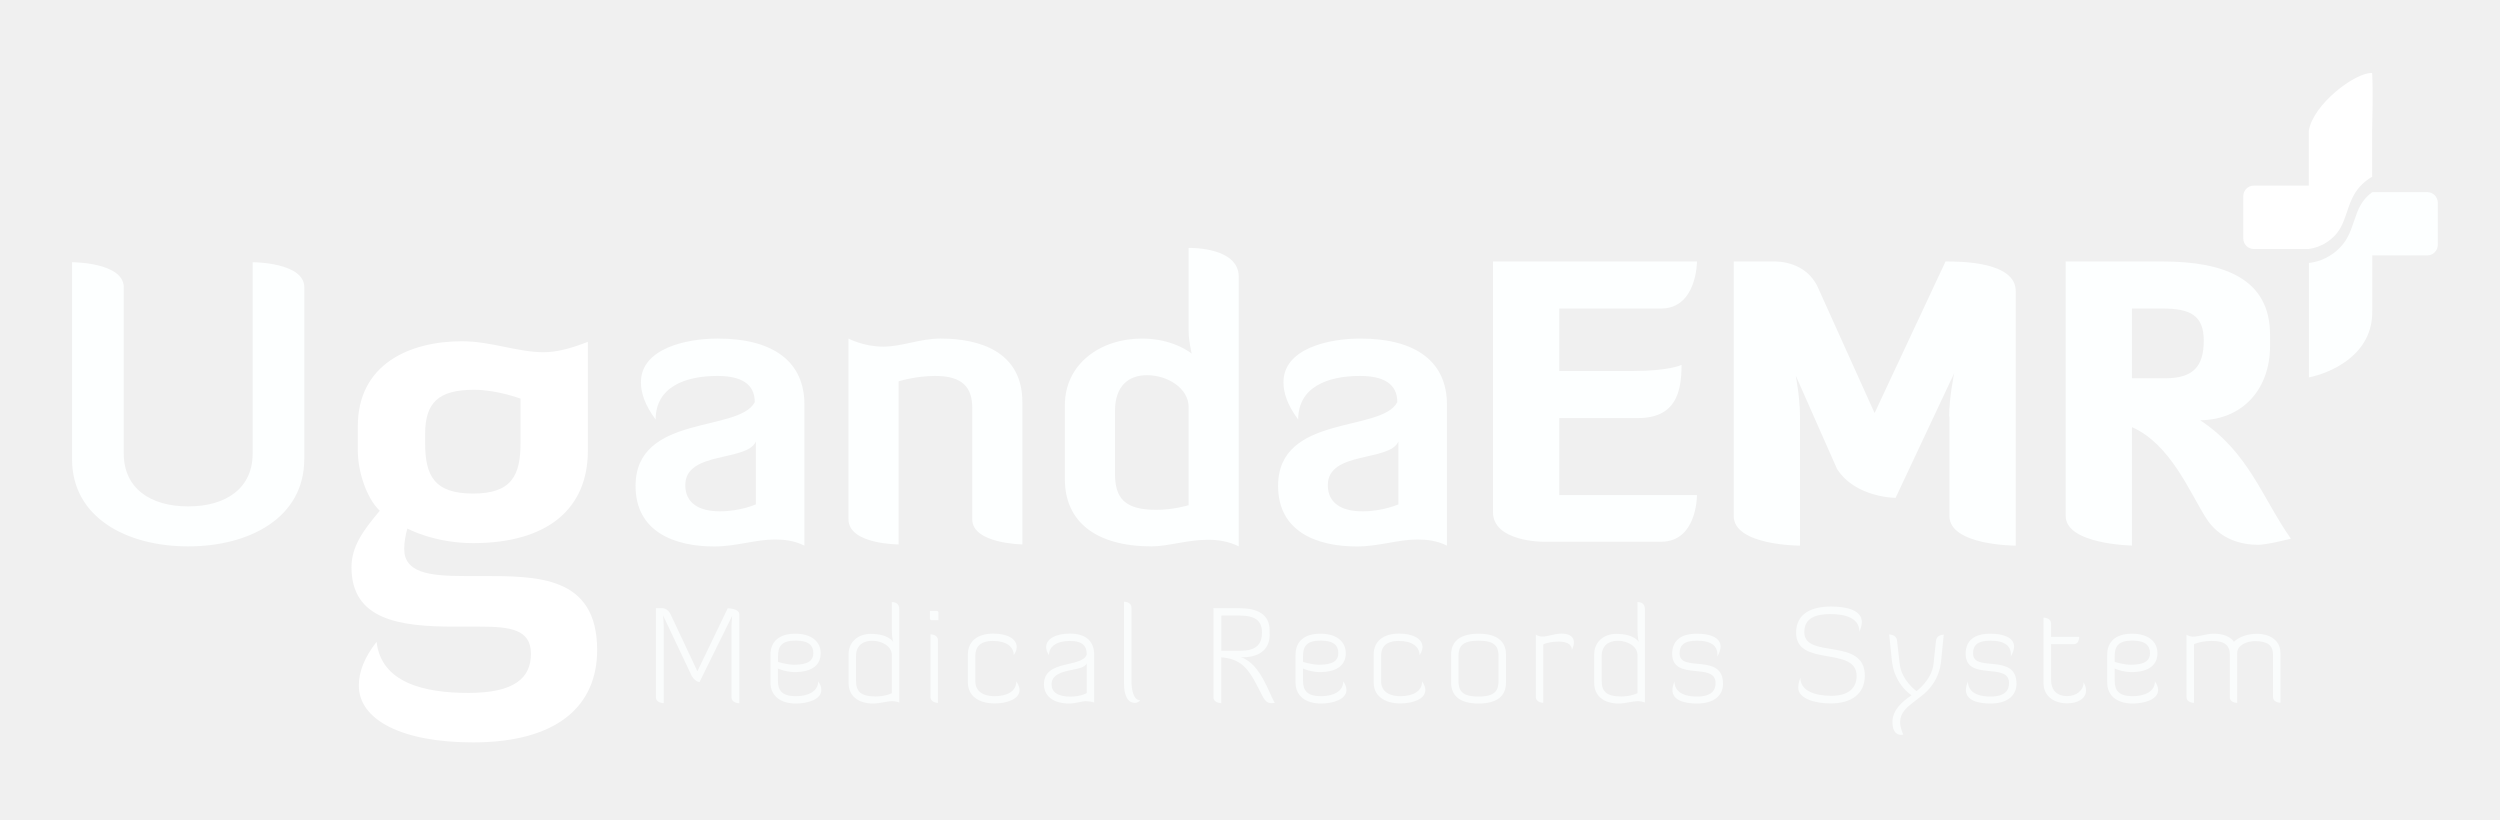
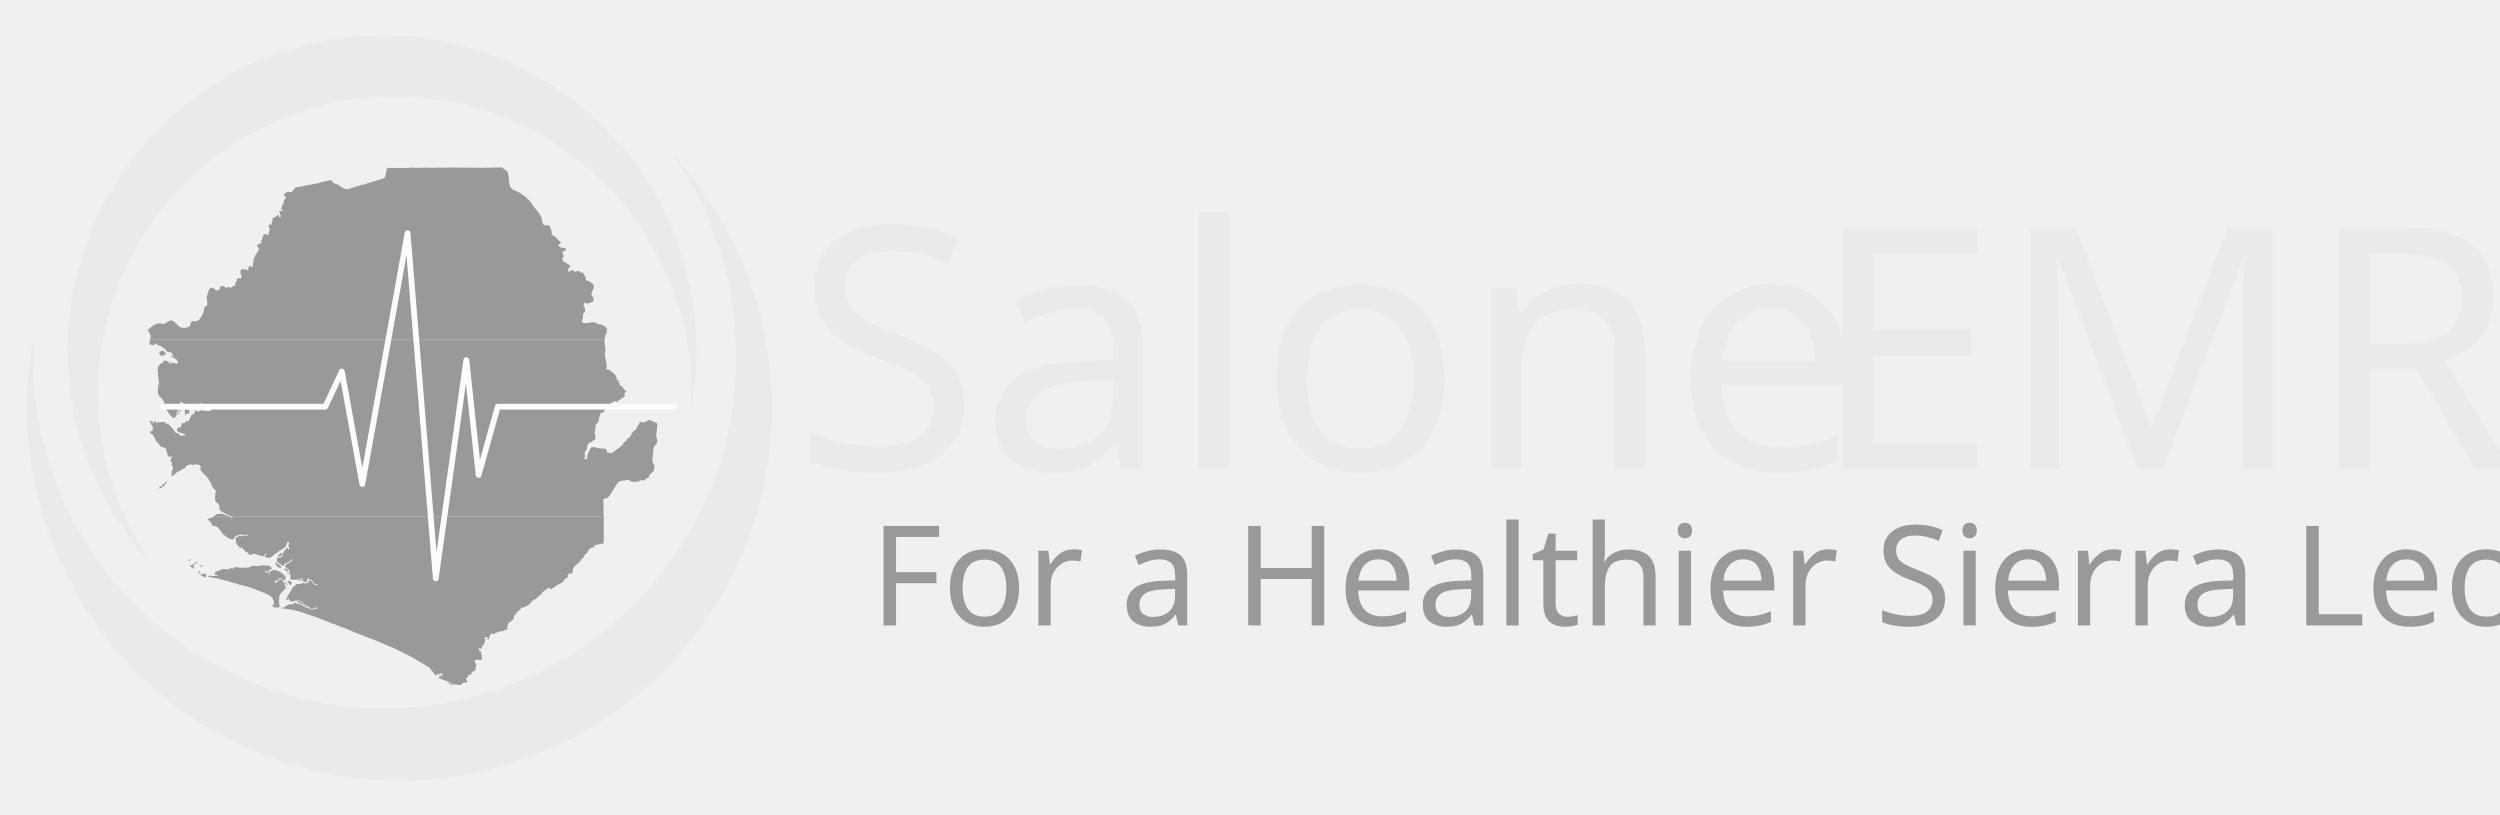
- <svg xmlns="http://www.w3.org/2000/svg" viewBox="0 0 268.86 88.09" style="enable-background:new 0 0 268.86 88.09" xml:space="preserve">
-   <style>.st1{fill:#fdffff}.st2{fill:#fafcfc}.st3{fill:#fff}</style>
+ <svg xmlns="http://www.w3.org/2000/svg" version="1.1" x="0px" y="0px" viewBox="0 0 1551.09 505.07" style="enable-background:new 0 0 1551.09 505.07;" xml:space="preserve">
+   <style type="text/css">
+ 	.st0{fill-rule:evenodd;clip-rule:evenodd;fill:#EAEAEA;}
+ 	.st1{fill:#EAEAEA;}
+ 	.st2{font-family:'Standerd-Bold';}
+ 	.st3{font-size:210.32px;}
+ 	.st4{font-family:'Standerd-Regular';}
+ 	.st5{fill:#999999;}
+ 	.st6{font-family:'Standerd-Light';}
+ 	.st7{font-size:86.422px;}
+ 	.st8{fill:#FCFCFC;}
+ </style>
+   <g id="BACKGROUND">
+ </g>
  <g id="OBJECTS">
-     <g id="XMLID_00000046335382480623519050000016470436800281233033_">
-       <g id="XMLID_00000155853486475131295070000012528792905437802413_">
-         <linearGradient id="XMLID_00000159432151170636311570000003928142148431090847_" gradientUnits="userSpaceOnUse" x1="224.72" y1="-16552.631" x2="224.72" y2="-16552.631" gradientTransform="matrix(1 0 0 -1 0 -16339.316)">
-           <stop offset="0" style="stop-color:#88f1b2" />
-           <stop offset="1" style="stop-color:#3d54c2" />
-         </linearGradient>
+     <path class="st0" d="M20.58,210.38C2.9,304.17,44.87,402.97,132.21,453.4c110.58,63.84,251.96,25.95,315.79-84.62   c52.16-90.35,36.41-201.25-31.41-273.63c47.67,67.39,54.85,159.04,10.87,235.22c-60.25,104.36-193.68,140.11-298.03,79.86   C56.13,367.91,16.68,289.48,20.58,210.38L20.58,210.38z" />
+     <path class="st0" d="M428.8,253.21c14.92-79.14-20.5-162.51-94.2-205.06c-93.31-53.87-212.61-21.9-266.48,71.4   C24.1,195.79,37.4,289.37,94.63,350.44c-40.22-56.86-46.29-134.2-9.18-198.48C136.29,63.9,248.88,33.73,336.94,84.57   C398.79,120.29,432.09,186.47,428.8,253.21L428.8,253.21z" />
+     <g>
+       <g>
+         <text transform="matrix(1 0 0 1 492.5496 291.3215)">
+           <tspan x="0" y="0" class="st1 st2 st3">Salone</tspan>
+           <tspan x="630.11" y="0" class="st1 st4 st3">EMR</tspan>
+         </text>
+       </g>
+       <g>
+         <text transform="matrix(1 0 0 1 539.7708 388.0148)" class="st5 st6 st7">For a Healthier Sierra Leone</text>
      </g>
    </g>
-     <path class="st1" d="M32.72 49.39c0 6.26-5.85 9.37-12.48 9.37S7.75 55.65 7.75 49.39V28.2s5.56 0 5.56 2.7v17.88c0 3.73 2.86 5.68 6.93 5.68s6.93-1.95 6.93-5.68V28.2s5.56 0 5.56 2.7v18.49zM81.17 43.25c0-1.49-.83-2.82-4.02-2.82-3.48 0-6.64 1.2-6.64 4.69-1.2-1.62-1.58-2.9-1.58-4.02 0-3.61 4.85-4.69 8.25-4.69 6.1 0 9.33 2.57 9.33 7.09v15.18c-1.08-.54-2.16-.66-3.19-.66-2.07 0-4.15.75-6.51.75-4.27 0-8.46-1.58-8.46-6.51 0-7.76 11.12-5.73 12.82-9.01zm.12 4.23c-.95 2.2-7.59 1-7.59 4.69 0 1.87 1.37 2.82 3.73 2.82 2.2 0 3.86-.75 3.86-.75v-6.76zM104.56 43.87c0-2.2-1.04-3.44-3.98-3.44-2.12 0-3.94.58-3.94.58v17.54s-5.39 0-5.39-2.7V36.41s1.62.87 3.73.87c2.03 0 3.94-.87 6.18-.87 4.27 0 8.79 1.45 8.79 6.84v15.3s-5.39-.08-5.39-2.7V43.87zM127.83 26.66c.37 0 5.39-.04 5.39 3.11v28.99c-1.08-.54-2.2-.71-3.32-.71-2.2 0-4.31.71-6.05.71-5.93 0-9.33-2.61-9.33-7.22v-7.96c0-4.48 3.86-7.17 8.29-7.17 3.44 0 5.35 1.62 5.35 1.62s-.33-1.37-.33-2.41v-8.96zm0 17.13c0-2.03-2.24-3.44-4.48-3.44-1.99 0-3.44 1.16-3.44 3.86v6.72c0 2.61 1 3.9 4.44 3.9 1.87 0 3.48-.5 3.48-.5V43.79zM150.27 43.25c0-1.49-.83-2.82-4.02-2.82-3.48 0-6.64 1.2-6.64 4.69-1.2-1.62-1.58-2.9-1.58-4.02 0-3.61 4.85-4.69 8.25-4.69 6.1 0 9.33 2.57 9.33 7.09v15.18c-1.08-.54-2.16-.66-3.19-.66-2.07 0-4.15.75-6.51.75-4.27 0-8.46-1.58-8.46-6.51 0-7.76 11.12-5.73 12.82-9.01zm.12 4.23c-.95 2.2-7.59 1-7.59 4.69 0 1.87 1.37 2.82 3.73 2.82 2.2 0 3.86-.75 3.86-.75v-6.76zM167.69 44.95v8.29h14.81c0 .29-.08 5.02-3.86 5.02h-12.73s-5.35 0-5.35-3.19V28.12h21.94s0 5.06-3.86 5.06h-10.95v6.72h7.8c4.11 0 5.35-.66 5.35-.66 0 2.86-.58 5.72-4.69 5.72h-8.46zM209.62 44.79c0-2.03.54-4.65.54-4.65l-6.3 13.4s-4.31 0-6.3-3.11l-4.44-10.04s.46 2.36.46 4.4v13.89s-7.13 0-7.13-3.19V28.12h4.4c.25 0 3.36-.04 4.65 2.78l6.1 13.52 7.63-16.3c1.58 0 7.55 0 7.55 3.19v27.37s-7.13 0-7.13-3.19v-10.7zM236.62 45.2c5.23 3.44 6.68 8.38 9.75 12.73 0 0-2.53.66-3.53.66-1.74 0-4.15-.54-5.64-2.95-1.7-2.7-3.82-7.92-7.92-9.7v12.73s-7.13-.12-7.13-3.19V28.12h10.41c6.72 0 11.57 1.91 11.57 7.88v1.24c0 4.35-2.7 7.88-7.51 7.96zm-7.34-12.03v7.51h3.61c3.03 0 4.11-1.33 4.11-4.06 0-2.7-1.45-3.44-4.44-3.44h-3.28z" />
-     <path class="st2" d="M78.67 67.45c0-.59.07-1.22.07-1.22l-3.51 7.12s-.43 0-.83-.64l-3.09-6.52s.07.67.07 1.26v8.17s-.84 0-.84-.64v-9.57h.71s.57 0 .88.68l2.87 6.1 3.26-6.77s1.25.01 1.25.64v9.57s-.84 0-.84-.64v-7.54zM88.33 74.21c0 1-1.44 1.45-2.73 1.45-1.67 0-2.74-.83-2.74-2.25V70.4c0-1.41.94-2.25 2.67-2.25s2.73.84 2.73 2.1c0 1.15-.78 2.03-2.8 2.03-.94 0-1.8-.38-1.8-.38v1.29c0 1.09.46 1.68 1.94 1.68 1.32 0 2.39-.52 2.39-1.59.26.35.34.65.34.93zm-4.66-3.05c-.06.03 1 .33 1.73.33 1.54 0 2.07-.48 2.07-1.25 0-.8-.48-1.35-1.9-1.35-1.54 0-1.9.64-1.9 1.71v.56zM95.91 64.75c.13 0 .8-.01.8.77v10.03c-.26-.1-.52-.14-.77-.14-.59 0-1.32.25-2.04.25-1.67 0-2.64-.87-2.64-2.2v-3.1c0-1.38 1.09-2.19 2.36-2.19 2.03 0 2.45.9 2.45.9s-.16-.28-.16-1.52v-2.8zm0 5.67c0-.9-1.06-1.51-2.1-1.51-1 0-1.75.51-1.75 1.65v2.67c0 1.12.51 1.67 2.1 1.67 1.07 0 1.75-.35 1.75-.35v-4.13zM100.01 65.7h.75c.13 0 .16.12.16.2v.8h-.75c-.09 0-.16-.1-.16-.19v-.81zm.06 2.52c.09 0 .8.03.8.64v6.73s-.8 0-.8-.64v-6.73zM109.65 74.19c0 1.01-1.38 1.46-2.68 1.46-1.74 0-2.88-.83-2.88-2.25v-3.01c0-1.41 1.01-2.25 2.74-2.25 1.51 0 2.51.57 2.51 1.44 0 .28-.1.58-.32.87 0-.91-.81-1.52-2.22-1.52-1.48 0-1.91.71-1.91 1.62v2.71c0 .96.68 1.61 2.09 1.61 1.32 0 2.32-.52 2.32-1.59.22.33.35.65.35.91zM116.87 70.38c0-.84-.36-1.45-1.83-1.45-1.41 0-2.23.61-2.23 1.52-.22-.29-.3-.61-.3-.87 0-.86 1.01-1.44 2.54-1.44 1.8 0 2.62.87 2.62 2.28v5.13c-.26-.1-.64-.14-.88-.14-.45 0-1.17.25-1.78.25-1.81 0-2.74-.86-2.74-2.06-.01-2.71 4.11-1.74 4.6-3.22zm-1.75 4.54c1.07 0 1.75-.38 1.75-.38v-3.22c-.29 1.01-3.78.39-3.78 2.29 0 .76.59 1.31 2.03 1.31zM120.88 64.71c.06 0 .8.01.8.64v7.8c0 1.12.25 2.16.94 2.16 0 0-.19.28-.57.28-.81 0-1.17-.88-1.17-2.06v-8.82zM136.55 68.23c0 1.74-1.3 2.52-3.1 2.45 2.12.67 3.04 3.96 3.65 4.91-.67.09-.94.01-1.35-.77-1.23-2.41-1.87-3.94-4.41-4.13v4.93s-.84-.01-.84-.64v-9.57h2.81c1.87 0 3.23.62 3.23 2.38v.44zm-5.2-2.03v3.78h2.09c1.68 0 2.28-.71 2.28-1.97 0-1.28-.78-1.81-2.39-1.81h-1.98zM144.8 74.21c0 1-1.44 1.45-2.73 1.45-1.67 0-2.74-.83-2.74-2.25V70.4c0-1.41.94-2.25 2.67-2.25s2.73.84 2.73 2.1c0 1.15-.78 2.03-2.8 2.03-.94 0-1.8-.38-1.8-.38v1.29c0 1.09.46 1.68 1.94 1.68 1.32 0 2.39-.52 2.39-1.59.25.35.34.65.34.93zm-4.67-3.05c-.06.03 1 .33 1.73.33 1.54 0 2.07-.48 2.07-1.25 0-.8-.48-1.35-1.9-1.35-1.54 0-1.9.64-1.9 1.71v.56zM153.29 74.19c0 1.01-1.38 1.46-2.68 1.46-1.74 0-2.88-.83-2.88-2.25v-3.01c0-1.41 1.01-2.25 2.74-2.25 1.51 0 2.51.57 2.51 1.44 0 .28-.1.58-.32.87 0-.91-.81-1.52-2.22-1.52-1.48 0-1.91.71-1.91 1.62v2.71c0 .96.68 1.61 2.09 1.61 1.32 0 2.32-.52 2.32-1.59.22.33.35.65.35.91zM161.96 73.41c0 1.42-.94 2.25-2.94 2.25-2.01 0-2.96-.83-2.96-2.25V70.4c0-1.41.94-2.25 2.96-2.25 2 0 2.94.84 2.94 2.25v3.01zm-.8-2.8c0-1.07-.36-1.71-2.15-1.71-1.8 0-2.16.64-2.16 1.71v2.58c0 1.09.36 1.72 2.16 1.72 1.78 0 2.15-.64 2.15-1.72v-2.58zM167.61 69c-.62 0-1.29.12-1.64.3v6.28s-.8 0-.8-.64v-6.68c.29.14.46.2.7.2.59 0 1.3-.32 2.06-.32 1.19 0 1.64.67 1.12 1.75-.03-.7-.7-.89-1.44-.89zM176.1 64.75c.13 0 .8-.01.8.77v10.03c-.26-.1-.52-.14-.77-.14-.59 0-1.32.25-2.04.25-1.67 0-2.64-.87-2.64-2.2v-3.1c0-1.38 1.09-2.19 2.36-2.19 2.03 0 2.45.9 2.45.9s-.16-.28-.16-1.52v-2.8zm0 5.67c0-.9-1.06-1.51-2.1-1.51-1 0-1.75.51-1.75 1.65v2.67c0 1.12.51 1.67 2.1 1.67 1.07 0 1.75-.35 1.75-.35v-4.13zM179.83 70.35c0-1.45.91-2.2 2.67-2.2 1.29 0 2.54.36 2.54 1.39 0 .3-.12.65-.35 1.07.01-.07.01-.16.01-.23 0-.87-.61-1.48-2.2-1.48-1.42 0-1.87.51-1.87 1.38 0 2.1 4.67-.12 4.67 3.25 0 1.25-.94 2.13-2.8 2.13-1.26 0-2.64-.3-2.64-1.46 0-.26.07-.55.22-.9 0 .91.71 1.61 2.42 1.61 1.58 0 2-.68 2-1.45 0-2.31-4.6-.15-4.67-3.11zM196.93 65.23c1.52 0 3.3.33 3.3 1.67 0 .28-.09.64-.26 1.04 0-1.51-1.57-1.9-3.15-1.9-1.54 0-2.78.42-2.78 1.94 0 2.94 6.51.51 6.51 4.68 0 2.03-1.52 2.99-3.68 2.99-1.52 0-3.48-.45-3.48-1.7 0-.29.07-.65.23-1.06 0 1.46 1.67 1.94 3.33 1.94 1.83 0 2.72-.83 2.72-2.13 0-3.26-6.51-.91-6.51-4.65.01-2.17 1.8-2.82 3.77-2.82zM207.94 71.39l.26-2.45c.06-.59.55-.65.84-.7l-.28 2.8c-.19 1.97-1.26 3.15-2.07 3.77l-.57.44c-1.04.81-1.77 1.33-1.77 2.46 0 .36.12.78.33 1.29-.06.01-.15.03-.22.03-.39 0-.94-.23-.94-1.38 0-1.26 1-2.17 2.06-2.88-.7-.44-1.91-1.7-2.12-3.73l-.29-2.81s.77 0 .84.64l.29 2.52c.2 1.8 1.81 2.94 1.81 2.94s1.65-1.21 1.83-2.94zM211.39 70.35c0-1.45.91-2.2 2.67-2.2 1.29 0 2.54.36 2.54 1.39 0 .3-.12.65-.35 1.07.01-.07.01-.16.01-.23 0-.87-.61-1.48-2.2-1.48-1.42 0-1.87.51-1.87 1.38 0 2.1 4.67-.12 4.67 3.25 0 1.25-.94 2.13-2.8 2.13-1.26 0-2.64-.3-2.64-1.46 0-.26.07-.55.22-.9 0 .91.71 1.61 2.42 1.61 1.58 0 2-.68 2-1.45 0-2.31-4.6-.15-4.67-3.11zM219.78 66.42s.8.01.8.64v1.43h3.03s-.01.78-.54.78h-2.49v3.84c0 1.09.59 1.75 1.75 1.75.94 0 1.75-.59 1.75-1.48.19.35.26.61.26.87 0 .94-.99 1.39-2.03 1.39-1.39 0-2.54-.75-2.54-2.17v-7.05zM232.09 74.21c0 1-1.44 1.45-2.73 1.45-1.67 0-2.74-.83-2.74-2.25V70.4c0-1.41.94-2.25 2.67-2.25s2.73.84 2.73 2.1c0 1.15-.78 2.03-2.8 2.03-.94 0-1.8-.38-1.8-.38v1.29c0 1.09.46 1.68 1.94 1.68 1.32 0 2.39-.52 2.39-1.59.25.35.34.65.34.93zm-4.67-3.05c-.06.03 1 .33 1.73.33 1.54 0 2.07-.48 2.07-1.25 0-.8-.48-1.35-1.9-1.35-1.54 0-1.9.64-1.9 1.71v.56zM239.81 70.45c0-1.1-.62-1.52-1.93-1.52-1.22 0-1.93.35-1.93.35v6.31s-.8 0-.8-.62v-6.7s.36.2.65.2c.75 0 1.44-.32 2.28-.32 1.7 0 2.16.87 2.16.87.41-.38 1.2-.86 2.52-.86 1.17 0 2.49.58 2.49 2.09v5.33s-.8-.01-.8-.62v-4.55c0-1.03-.61-1.46-1.94-1.46-.91 0-1.91.46-1.91 1.26v5.38s-.8 0-.8-.62v-4.52z" />
-     <path class="st3" d="M251.7 24.51c.3-.52.49-1.1.7-1.71.21-.63.43-1.28.78-1.89a5.25 5.25 0 0 1 1.93-1.9v-4.96c0-.63.12-3.99 0-6.2-1.85-.08-6.36 3.4-6.81 6.2v5.91h-5.91c-.63 0-1.14.51-1.14 1.14v4.54c0 .63.51 1.14 1.14 1.14h5.87c1.41-.17 2.74-1.03 3.44-2.27z" />
-     <path class="st1" d="M261.03 20.66h-5.9c-.5.36-.93.82-1.24 1.36-.31.53-.51 1.12-.72 1.74-.21.62-.42 1.26-.76 1.85-.84 1.47-2.42 2.49-4.1 2.67v12.31c2.37-.49 6.93-2.44 6.81-7.21v-5.91h5.91c.63 0 1.14-.51 1.14-1.14v-4.54c-.01-.63-.52-1.13-1.14-1.13z" />
-     <path class="st3" d="M40.84 54.93c-1.51-1.46-2.36-4.37-2.36-6.45v-2.64c0-6.67 5.55-9.14 11.22-9.14 3.08 0 6 1.18 8.75 1.18 1.29 0 2.8-.34 4.77-1.12v11.72c0 6.22-4.32 9.93-12.34 9.93-4.21 0-7.07-1.57-7.07-1.57-.17.56-.34 1.46-.34 2.19 0 2.52 2.58 2.92 6.45 2.92h1.85c5.94 0 12.45-.06 12.45 7.96 0 5.94-4.21 9.93-13.35 9.93-7.63 0-12.28-2.41-12.28-6.11 0-1.46.56-2.97 1.91-4.71.5 4.43 5.16 5.5 9.87 5.5 4.99 0 6.73-1.63 6.73-4.21 0-2.63-2.24-2.92-5.5-2.92h-2.75c-5.89 0-11.05-.73-11.05-6.39.01-2.25 1.25-3.94 3.04-6.07zm10.04-1.85c4.15 0 5.1-1.96 5.1-5.44v-4.77s-2.52-.95-4.99-.95c-3.81 0-5.27 1.35-5.27 4.77v.95c0 3.48.95 5.44 5.16 5.44z" />
+     <path id="rect8_00000124861639028341939430000001428717574980852141_" class="st5" d="M132.79,320.31l-0.31,0.24l-0.51,0.41   l-3.35,1.09l2.26,2.12l0.79,1.68l0.65,0.68l1.3-0.17l0.99,0.55l0.55,0.51l0.58,0.55l1.61,1.95l1.23,1.71l3.28,2.36l1.27,0.51   l1.16,0.17l0.17,0.21l0.55-0.75l0.82-1.23l1.47-0.72l1.85-0.58l1.2,0.31l1.23-0.17l1.54-0.03l1.13,0.55l-0.68,0.14l-1.47-0.24   l-1.23,0.17l-0.72,0.34l-0.51-0.03l-0.96-0.41l-1.37,1.06l-0.21-0.07l-0.41,0.21l-0.58,0.51l0.55,2.91l-0.1,0.38l0.55,0.68   l0.34,0.44l0.55,0.31l0.51,0.99l0.96,0.41l0.27-0.1l0.24-0.44l0.24,0.03l0.62,1.13l0.65,0.55l0.62,0.99l1.27,0.41l1.33,1.54   l0.38,0.14l0.55-0.03l1.13-0.51l0.14-0.07l1.3-0.1l2.7,1.06l0.79,0.14l0.99,0.34l0.51,0.03l1.23-1.09l0.27-0.51l0.48-0.51   l0.03,0.99l-0.75,0.58l-0.24,0.51l0.51,0.65l2.57,0.31l0.51-0.17l0.41-0.38l0.48-0.17l1.4-1.33l2.87-1.88l0.24-0.24l0.21-0.24   l1.81-0.99l1.54-1.23l0.89-1.23l0.72-2.02l0.48-0.17l0.21,0.51l0.38,0.34l0.03,0.03l-0.68,1.95l0.34,0.34l0.27,0.68l-0.03,0.62   l-0.34,0.79l-0.75-1.27l-0.27-0.17l-0.41,0.38l-1.33,1.61l-0.89,2.02l-0.21,0.82l-0.48,0.68l-0.62,0.41l-1.61,0.14l-0.68,0.75   l-0.17,0.82l0.03,0.07l0.21,0.58l0.82,1.2l1.64,0.75l0.68,0.79l0.68,0.31l0.51-0.62l0.14-0.51l1.54-0.79l0.1-0.17l1.81-0.79   l0.17-0.34l0.24-0.17h0.24l0.44-0.48l0.14-0.51l0.17-0.07l0.21,0.75l-0.27,0.48l-3.73,2.33l-0.34,0.31l-0.1,0.55l0.21,0.58   l0.48,0.48l1.51,1.27l0.34,0.79l0.38,1.81l0.14,0.48l0.34,0.89l-0.24,0.92l0.21,0.92l0.38,0.38l0.41,0.07l0.51-0.14l0.79,0.14   l1.81-0.1l2.87,0.75l0.51-0.44l-0.14-0.51l-1.47,0.21l-0.51-0.24l-0.14-0.07l-0.03-0.24l0.82,0.07l0.79-0.21l0.14-0.24l0.48,0.14   l0.27,0.31l0.34,1.57l0.48,0.27h0.65l0.34,0.34h0.31l0.34-0.27l0.24-0.55v-0.92l0.17-0.48l0.27-0.21l0.55,0.07l0.34,0.44l0.68,0.14   l0.89,0.58l0.55,0.51l0.96,1.33l0.27,0.21l1.47,0.1l0.24,0.21l-0.44,0.31l-0.79,0.1l-0.55-0.21l-0.68-0.62l-0.62-0.86l-0.68-0.62   l-1.06-0.58l-0.34,0.07l-0.72,1.47l-0.68,0.31l-1.4,0.07l-0.86-0.31l-1.98,0.72l-0.65-0.03l-1.27-0.03l-2.77,2.22l-0.31,0.51   l-0.31,0.96l-1.06,1.81l-1.57,2.29l-0.17,0.68l0.31,0.38l0.62,0.34l0.07,0.03l1.13,1.37l0.62,0.31l0.65,0.03l1.2-0.44l1.44-0.17   l1.44-0.17l0.65,0.24l1.57,1.09l0.99,1.06l1.64,0.79l0.14,0.07l1.37,1.23l1.3,1.06h0.51l1.2-0.72l0.55-0.27l0.82-0.1l0.62,0.21   l0.38,0.38l-0.03,0.27l-0.92-0.31l-2.67,0.96l-0.51-0.07l-2.29-1.3l-2.12-0.75l-2.98-1.54l-0.17-0.1l-0.48-0.03l-0.58-0.07   l-0.89,0.1l0.27-0.51l-0.27-0.21l-0.68,0.03l-0.58,0.17v0.68l-3.63,0.31l-0.41,0.31l-2.12,1.44l-0.96,0.07l-0.68,0.24l0.27,0.21   l3.04,0.34l1.44,0.27l4.34,0.79l1.88,0.48l6.53,2.22l1.06,0.38l4,1.37l7.29,2.94l1.68,0.65l1.81,0.51l1.95,0.92l5.34,1.92   l1.57,0.68l2.74,1.23l9.54,3.69l3.83,1.47l0.92,0.38l7.49,3.18l1.74,0.75l6.81,3.22l3.39,1.71l2.98,1.54l8.41,4.99l0.07,0.03   l1.57,1.06l1.09,1.23l1.61,1.98l1.23,1.51l0.44,0.1l0.86-0.55l1.85-0.31l0.89-0.48l0.72,0.58l-2.09,1.98l-0.48,0.34l-0.55-0.07   v0.21l3.97,1.37l-0.72-0.07l1.98,0.44l1.88,0.89l1.85,0.89l1.98,0.68l1.37-0.07l1.06,0.31l0.92-0.24l1.33-1.27l1.33-0.21l0.82,0.14   l0.51-0.48l-0.75-1.33l-0.21-0.79l1.03-0.75l0.38-0.58l0.1-0.96h0.1l1.27,0.14l0.34-0.38l0.48-1.47l0.51-0.27l0.79-0.07l0.92-1.06   l0.03-1.03l0.55-2.19l-0.21-0.48l-0.89-0.96l-0.03-0.51l0.31-0.51l0.38-0.27l0.14-0.1l0.17-0.07l0.51-0.14l2.74,0.34l0.17-1.54   l0.17-0.48l-0.55-2.53l0.03-0.44l-1.09-0.89l-0.65-1.06l0.48-0.44h0.55l0.79,0.34l0.38-0.07l0.21-0.58l-0.38-0.75l0.27-0.48   l1.09-0.55l0.17-1.09l0.55-0.75l-0.1-0.62l0.34-0.75l-0.24-0.72l-0.31-0.41l0.51-0.72l0.44,0.14l0.31,0.41l0.65,0.03l0.31,0.38   l-0.65,0.79l0.31,0.21l0.38-0.07l0.51-0.58l0.21-1.33l0.68-1.23l0.55-0.65l0.48-0.1l0.65,0.24l0.75,0.03l0.58-0.48l0.55-0.41   l0.92-0.03l0.34-0.41l0.89-0.07l0.41-0.41l0.89,0.24l1.3-0.38l1.13-0.79l0.86-0.07l0.31-0.27l0.1-0.24l-0.41-0.89l0.51-0.79   l-0.03-0.82l0.55-0.72l-0.07-0.31l0.24-0.41l1.3-0.44l0.92-1.16l0.72-0.31l0.07-1.47l0.31-0.65l1.2-1.3l0.51-1.03l0.27-0.17   l0.79-0.55l1.03-1.03l0.62-1.03l0.55,0.07l1.3-0.31l1.06-0.62l0.99-0.34l0.1-0.03l1.3-1.06l0.68-1.06l0.68-0.31l0.17-0.72   l0.79-0.17l0.24-0.27l1.27-0.58l0.48-0.72l2.74-2.19l0.44-0.41l-0.17-0.51l0.14-0.1l1.03-0.65l1.2-1.13l1.47-0.65l0.41-0.62   l0.31-0.07l0.21,0.14l0.58,0.99l0.58-0.03l0.75-0.79l0.62-0.1l0.62-0.34l1.13-1.13l1.61-0.68l0.03-0.03l0.31-0.14l1.81-1.13   l0.79-0.68l0.34-0.68l0.48-0.44l0.1-0.65l1.2-0.03l0.65-1.06l-0.41-0.55l0.55-0.55l0.24-0.58l0.07-0.21l1.88-0.03l0.34-0.41   l0.07-0.51l0.34-2.05l0.58-0.86l1.2-1.57l0.51-0.17l1.88-1.68l0.79-1.37l0.96-0.79l0.65-0.86l0.55-1.03l0.1-0.21l1.33-1.09   l1.03-1.85l0.92-0.96l2.29-0.99l0.51-0.48l0.27-0.62l0.38-0.24l1.13-0.1l1.33-0.38l2.6-0.41l0.03-13.17v-3.66H143.09l1.54,0.82   l-0.72,0.17l-0.65-0.24l-1.33-0.75L132.79,320.31L132.79,320.31z M175,342.85l-1.2,0.58l-1.23,1.09l-0.14,0.44l0.24,0.38l0.68-0.14   l1.2-0.51l0.27-0.51l0.27-1.13L175,342.85L175,342.85z M118.22,347.1l-0.65,0.1l-0.58,0.38l0.1,0.44l1.47-0.55v-0.17L118.22,347.1   L118.22,347.1z M121.75,348.53l-0.96,0.86l-0.44,0.14l-0.48,0.65l-0.27,0.03l-0.72,0.55l-0.27,0.03l-0.51-0.27l-0.1,0.24l0.1,0.65   l0.21,0.38l1.2,0.55l0.86,0.41l-0.38-1.33l0.14-0.68l0.89-1.09l1.47-0.55l-0.24-0.38l-0.44-0.17L121.75,348.53L121.75,348.53z    M171.24,348.84l-0.38,0.07l0.1,0.82l0.72,1.37l0.68,0.79l1.54,0.55l0.41-0.21l-0.14-1.09l-1.2-0.92l-0.38-0.03L171.24,348.84   L171.24,348.84z M125.17,350.58l-0.72,0.58l-0.07,0.34l0.1,0.14l0.51,0.17l0.65-0.72l-0.21-0.41l-0.24-0.1L125.17,350.58   L125.17,350.58z M163.14,350.65l-3.35,0.58l-2.46-0.27l-1.16,0.17l-0.92,0.72l-0.38-0.07l-1.47,0.65l-0.24-0.31l-0.62-0.07   l-2.22,0.31l-4.1-0.55l-1.23,0.44l-0.51,0.58h-0.65l-0.48-0.34l-0.62,0.07l-1.37,0.79l-0.34-0.07l-1.4-0.21l-1.57,0.03l-4.24,1.71   l-0.82,1.06l0.14,0.14l0.58,0.51l1.09,0.24l0.48,0.82l-1.23-0.34l-1.71,0.17l-2.22-0.27l-1.06,0.79l0.38,0.17l1.47,0.07l4.38,0.86   l0.34,0.07l6.12,1.54l1.78,0.65l3.35,0.86l1.47,0.55l0.65,0.21l1.47,0.21l2.33,0.62l4.21,1.4l3.93,1.54l4.38,1.71l2.12,1.27   l1.06,0.82l0.82,1.13l0.62,1.27l0.03,0.96l-0.14,0.92l-0.07,0.38l-0.24,0.51l-0.58-0.75l0.24,1.27l0.14,0.44l1.57,0.34l1.51-0.03   l1.06-0.31l0.1-0.99l-0.1-0.31l-0.24-0.68l-0.14-1.13l0.14-2.15l0.1-1.4l0.34-1.13l1.61-1.85l1.06-0.86l0.51-0.92l0.21-0.79   l-0.34-0.82l0.1-0.65l-0.17-0.89l-1.61-1.85l-0.03-0.07l-0.21-0.68l-0.82-0.21l-0.58,0.51l-0.38-0.03l-0.68,1.23l-0.21,0.21   l-0.82,0.27l-0.27,0.55l-0.24-0.17l-0.14-0.58l0.21-1.06h0.34l0.31,0.31l0.55-0.03l0.44-0.79l0.58-0.58l1.06-0.34l0.65,0.17   l0.92,1.27l0.31,0.1l0.51-0.38l0.82-1.44l-0.17-0.48l-0.75-0.75l0.07-0.17l-0.65-0.68l-1.2-0.92l-1.16-0.89l-0.41,0.03l-1.27-0.68   l-1.4-0.24l-1.27,0.1l-1.4,0.72l-0.65,1.44l0.24,0.31l0.44,0.07l0.1,0.17l-0.62,0.03l-0.34-0.17l-0.14-0.48l0.51-1.2l-0.17-0.38   l-0.24-0.03l-0.14,0.14l-0.14,0.75l-0.48,0.44l-0.27,0.03l-0.65-0.79l-0.17,0.24L164.5,355l-0.03-0.55l0.14-0.41l0.48-0.03   l0.51,0.82l0.48,0.31l0.14-0.03l0.07-0.72l0.72-0.68l0.86-0.55l0.86-0.31l-0.1-0.38l-1.23-1.4l-1.16-0.1l-3.04-0.31L163.14,350.65   L163.14,350.65z M177.4,352.81l-0.99,0.1l-0.34,0.17l0.1,0.24l2.29,1.23l0.24-0.75h-0.03l-0.41-0.62L177.4,352.81L177.4,352.81z    M123.49,354.45l-0.27,0.17l-0.03,0.89l0.55-0.07l0.24-0.27l0.17-0.41l-0.17-0.24L123.49,354.45L123.49,354.45z M178.66,355.07   l-0.41,0.51l0.55,0.92l0.21,0.07l0.17-0.34l-0.24-0.82L178.66,355.07z M124.35,355.51l-1.13,0.58l0.27,0.1l0.72-0.07l0.17-0.21   L124.35,355.51L124.35,355.51z M125.85,355.82l-0.14,0.48l-0.55,0.34l-0.27-0.62l-0.72,0.72l3.25,1.54l0.62-1.09l-0.31-1.13   L125.85,355.82L125.85,355.82z M178.53,360.16l-0.03,0.44l0.99,1.92l0.48,0.41l0.41-0.03l0.62-1.03l-0.14-0.89L178.53,360.16   L178.53,360.16z M177.4,360.5l-0.31,0.34l-0.1,0.72l0.17,0.38l0.31-0.03l0.14-1.16L177.4,360.5L177.4,360.5z M177.71,361.87   l-0.07,0.24l0.27,0.58l0.38,0.48l0.27,0.07l0.03-0.27l-0.51-1.03L177.71,361.87L177.71,361.87z M177.23,363.34l0.07,2.09l0.27-0.31   l0.24-0.92l-0.55-0.86H177.23L177.23,363.34z M177.71,370.97l-0.24,0.38l0.14,0.44l0.38,0.44l0.75,0.14l0.07-0.21l-0.17-0.31   l-0.21-0.1l-0.24-0.41L177.71,370.97L177.71,370.97z M184.38,372.89l-0.38,0.34l0.48,0.24l0.62,0.03l0.14,0.58l0.48,0.14l0.51,0.14   l2.09,1.13l1.71,0.75h0.24l0.24-0.03l-0.44-0.55l-1.71-0.48l-0.68-0.92l-2.12-1.37L184.38,372.89L184.38,372.89z M273.48,418.86   l-0.51,0.03l-0.62,0.34l-0.07,0.27l0.51,0.17l0.34-0.24L273.48,418.86L273.48,418.86z M277.21,423.2l0.1,0.17l3.42,1.81l0.44-0.07   l-0.51-0.65l-2.36-0.99L277.21,423.2L277.21,423.2z" />
+     <path id="rect6_00000018207072396016184380000001241647654553855116_" class="st5" d="M93.05,210.85l-0.24,0.92l-0.03,1.44   l0.34,0.55L94,213.9l1.37,0.24l0.41-0.24l0.62-0.72l0.72,0.1l0.79,0.82l0.27,0.48l0.17-0.03l0.34-0.44l0.41,0.38l0.72,0.31   l0.62,0.41l2.19,1.54l0.21,0.24l0.1,0.44l0.72,0.75l1.27,0.34l0.44-0.07l0.82,0.17l0.34,0.41l0.89,1.44l-0.24,0.14l0.1,0.34   l0.99,1.61l0.92,0.03l0.89,1.54l0.07,0.07l0.1,0.24l0.38,0.86l-1.33,0.31l-0.62-0.27l-1.64-0.14l-0.99-0.55h-0.38l-0.07,0.24   l0.58,0.62l-0.17,0.34l-0.44-0.24l-1.27-1.2l-1.51-0.72l-0.79-0.07l-1.2,1.54l-0.86,0.38l-0.27,0.1l-0.72,0.89l-0.68,0.55   l-0.58,2.77l0.34,1.4l-0.07,1.16l0.92,6.84l0.03,0.31l-0.14,0.38l-0.24-0.44l-0.17-1.09l-0.27-0.48l-0.17,0.62l0.24,1.68   l-0.24,1.78l0.03,1.4l0.55,1.92l1.06,1.2l0.48,0.31l0.38,0.51l0.89,1.16l0.48,1.03l0.79,3.18l0.48,0.96l0.86,1.57l1.64,2.33   l0.65,0.68l0.48,0.21l0.14,0.14l0.48,0.48l0.31,0.17h0.51l0.65-0.58l0.62-0.96l0.14-0.72l0.03-0.86l0.38-0.34l0.27-0.75l-0.1-0.51   l0.07-0.79l1.09-1.57l0.75-1.85l-0.03-0.34l-0.75-0.75l1.16,0.27l0.31,0.24l0.65,0.14l0.65,0.38l-0.34,0.27l0.07,0.41l0.82,1.27   l0.41,0.17l1.4-0.07l0.38,0.27l0.38,0.62l0.44-0.07l0.38-0.27l1.3-1.44l1.09-0.27l1.13-1.03l0.27,0.03l-0.24,0.72l0.24,0.24   l0.89,0.03l0.03-0.03l1.23-0.79l0.82-0.03l0.99,0.24l1.33,0.72l0.55,0.1l0.55,0.38l1.09-0.14l0.44,0.34l-0.96,0.27l-0.24,0.31   l0.48,0.44l0.55,0.07l0.62,0.65l0.62-0.07l0.62,0.55l-0.86,0.89l-1.23-0.14l-1.33,0.21l-0.68-0.21l-0.48,0.14l-0.55-0.68   l-0.41,0.31l-1.51,0.03l-1.23,0.68l-0.55-0.03l-1.2-0.86l-0.31,0.55l-0.14,0.86l-1.51,1.44l-0.1,0.03l-0.41,0.24l-0.72,1.06   l-0.99,2.26l-0.41,0.34h-1.09l-0.27,0.14l-0.48,0.82l-0.65,0.27h-0.72l-0.51-0.03l-0.24,0.24l-0.38,1.4l0.07,0.51l-0.31,0.58   l-0.34-0.41l-0.31,0.1l-0.48,0.48l-0.82,0.31l-0.41,0.44l0.03,0.99l0.72,0.79l3.63,1.33l0.82,0.14l-0.44,0.65l-0.38,0.55   l-0.27-0.48l-0.96,0.14l-0.38,0.31l-0.44-0.38l-1.13-0.31l0.27-0.34l-0.14-0.24l-0.86-0.62l-0.65,0.1l-0.62-0.24l-0.82-1.03   l-0.82-1.44l-0.48-0.44l-0.48-0.1l-0.48-1.13l-0.86-0.62l-0.68-0.55l-0.1-0.31l-1.27,0.03l-0.51-0.48l0.14-0.41l-0.48-0.24h-0.07   l-0.27-0.07l-0.31,0.38l-0.41-0.31l-0.79-0.07l-0.44,0.21l-0.38-0.17l-0.96,0.48l-0.38-0.55l-0.24-0.07l-0.31,0.17l-0.07,0.65   l-0.27,0.21l-0.24-0.03l-0.41-1.03l-0.79-0.21l-0.27,0.48l-0.86,1.57l-0.03-1.09l0.14-0.31l0.31-0.21l-0.27-0.24l-0.58-0.14   l-0.44-0.34h-0.82l-0.17,0.34l2.02,3.69l0.03,0.55l-0.24,1.4l-0.24,0.41l-0.27,0.07l-0.34,0.07l-0.38-0.27l-0.17,0.27l0.27,1.64   l0.14,0.1l0.48-0.21l1.06,1.2l0.1,0.14l1.16,2.09l0.1,0.72l1.74,1.68l0.62,1.2l0.34,0.41l0.41,0.14v0.07l0.03,0.34l0.51,0.21   l0.72-0.14l0.55,0.48l0.65,0.1l0.62,0.34l0.27,0.55l0.51,1.98l0.17,0.34l0.34,0.31l-0.41,0.51l0.75,0.79l0.38,0.72l0.51,0.24   l0.99-0.55l0.51-0.03l0.27,0.24l-0.72,0.27l-0.03,0.07l-0.21,0.41l0.21,0.75l-0.68,1.3l0.24,0.27l0.58,0.1l0.14,0.34l0.14,0.92   l-0.27,0.38l0.44,0.68l0.41,2.05l-0.31,1.06l-0.27,0.24l-0.24,1.09l0.03,1.13l-0.17,0.72l0.1,0.27h0.24l0.44,0.03l1.06-0.99   l0.72-0.38l1.16-1.33l1.33-0.31l1.92-1.27l1.47-0.68l0.58-1.03l0.72-0.58l1.3-0.44l0.48-0.17h0.48l0.38,0.03l0.79,0.27l0.68-0.1   l0.92-0.38l0.48,0.07l0.86,0.41l1.3-0.17l0.96,1.68l-0.41,0.99l0.07,0.48l1.47,2.05l0.65,0.38l0.34,0.51l1.13,0.92l0.75,1.13   l0.27,0.17l2.05,3.42l0.27,0.58l0.03,0.14l0.03,0.44l0.44,1.06l0.75,0.41l0.07,0.96l0.72-0.14l0.62,1.16l0.1,0.31l-0.27,0.48   l-0.17,0.82l-0.21,3.63l0.41,1.47l2.05,1.78l0.14,0.38l0.1,2.09l0.89,1.61l2.67,1.3l3.39,1.81h231.44v-0.82v-6.36l-0.24-3.35   l1.33-0.55l0.86-0.21l0.89-0.48l0.92-0.92l4.58-7.53l0.99-1.03l1.4-0.65l1.44-0.21l3.04-0.41l0.68,0.07l1.57,1.06l0.48,0.07   l2.09-0.1l1.61-0.07l1.3-0.79l0.62-0.17l0.75,0.07l0.41,0.27l0.62-0.17l1.13-1.16l1.44-0.51l0.68-1.85l2.67-2.46l0.31-2.05   l-0.1-1.47l-1.09-1.85v-0.41l-0.07-0.79l0.58-6.64l0.34-1.37l0.34-0.65l1.23-1.51l0.1-0.07l0.51-1.51l-0.75-3.11h-0.07l0.75-6.26   l-0.24-1.98l-1.61-0.41l-2.05-1.06l-1.03-0.41l-0.41,0.21l-1.2,0.51l-0.68,0.44l-1.09,0.38l-0.92,0.1l-1.37-0.58l-0.38,0.51   l-0.44,1.23l-0.79,1.09l-0.75,1.61l-0.92,1.03l-0.86,0.44l-0.62,0.65l-1.51,2.77l-0.72,0.86l-1.13,0.65l-0.14,0.07l-0.68,1.23   l-1.33,0.96l-0.65,1.27l-2.29,2.02l-0.92,0.55l-3.39,2.43l-0.79,0.27l-0.68-0.24l-1.27-0.07l-0.31-0.38l-0.41-1.51l-1.13-0.65   l-3.76-0.24l-2.46-0.68h-0.65h-1.16l-1.44,1.92l-0.38,1.54l-0.65,0.48l-0.24,1.03l-0.07,2.12l-1.4,0.27l-0.51-0.03l0.21-0.75   l0.51-0.44l-0.44-2.33l1.09-2.09l0.41-0.86l0.24-1.54l0.38-1.27l0.44-0.44l1.74-0.75l0.62-0.41l0.51-0.75l0.82-0.31l0.38-0.27   v-0.21l0.1-1.09l-0.14-1.68l-0.41-0.82l0.44-1.78l0.14-0.41l-0.03-1.13l0.03-0.17l0.14-0.41l0.07-1.57l0.24-0.21l0.51-0.14   l0.31-0.38l-0.03-0.41v-0.58l0.17-0.1l0.79,0.31l0.14-0.41l-0.38-0.99l0.21-0.86l0.72-2.05l0.21-1.03l0.48-0.17l1.06-0.27   l0.58-0.38l0.79-1.57l0.48-0.48l0.75-0.24l0.21-0.38l-0.14-1.71l0.31-0.44l0.38-0.14l0.99,0.14l0.72-0.65l0.68-0.27l0.14-0.07   l0.79-0.68l1.37-0.14l0.51,0.34l0.34-0.03l0.75-0.82l1.4-0.68l0.41-0.72l1.74-0.68l0.27-0.27l0.07-0.62l-0.34-0.62l0.27-0.79   l1.03-1.54l-0.65-0.65l-0.75,0.07l-0.24-0.96l-0.99-1.33l-1.71-0.79l0.38-0.62l-0.55-0.75l-0.58-0.75l0.79-0.58l-0.14-0.38   l-1.23,0.17l-0.24-0.38l-0.21-1.68l-0.89-1.61l-2.8-2.22l-0.48-0.79l-0.34-0.03l-0.62,0.34l-0.14-0.14l-0.24-0.24l-0.38,0.03   l-0.38-0.31l0.17-1.4l0.21-0.41l-0.44-1.37l0.1-0.55l-0.68-3.63l-0.31-1.57l0.38-1.98l-0.03-0.65l-0.03-1.2l0.17-0.65l-0.31-0.55   l-0.34-2.22l0.1-0.44l-0.14-1.09l0.07-0.41L93.05,210.85L93.05,210.85z M101.22,217.63l-0.89,0.1l-1.13,0.51l-0.41,0.48l0.03,0.48   l0.96,1.37l0.34,0.21l0.72-0.1l1.95-0.96l0.38-0.38l-0.24-0.27l-0.68-0.27l-0.62-0.96L101.22,217.63L101.22,217.63z M106.42,220.67   l-0.24,0.07l-0.14,0.31l0.31,0.44l0.89,0.65l0.21-0.24l-0.21-0.41L106.42,220.67z M112.27,251.39l-1.2,1.88l-0.27,0.62l0.14,0.31   l0.55-0.07l1.16-1.3l0.27-0.62L112.27,251.39L112.27,251.39z M122.29,252.11l-0.62,0.27l-0.34,0.38l0.21,0.41l0.27,0.21l0.51-0.03   l0.55-0.41l0.1-0.34l-0.27-0.34L122.29,252.11L122.29,252.11z M125.78,252.41l-0.79,0.38l-1.51,0.27l-0.89,0.65l0.07,0.21l0.41,0.1   l0.82-0.24l0.38-0.27l0.75-0.03l0.41,0.27l0.48,0.07l0.75-0.21l1.27,0.03l-0.03-0.24h0.03l-0.44-0.58l-0.55-0.1l-0.48-0.31   L125.78,252.41L125.78,252.41z M112.41,253.88l-0.24,0.03l-0.44,0.68l0.07,0.27l0.24,0.1l0.41-0.17l0.21-0.31l-0.07-0.44   L112.41,253.88L112.41,253.88z M115.62,253.88l-1.03,0.48l-0.07,0.31l0.31,0.92l-0.31,1.09l0.27,0.48l0.21,0.14l1.51-0.92   l0.34-0.07l0.27,0.34l0.44-0.24l0.41-0.51l-0.72-0.51l0.21-0.96l-0.27-0.27L115.62,253.88L115.62,253.88z M110.66,254.6l-0.21,0.68   l0.31,0.24l0.34-0.07l0.17-0.27l0.03-0.31l-0.24-0.27L110.66,254.6L110.66,254.6z M111.45,255.77l-0.58,0.31l-0.27,0.38l0.03,0.51   l0.24,0.07l0.31-0.27l0.44-0.55l0.03-0.31L111.45,255.77L111.45,255.77z M110.05,256.55l-0.31,0.21v0.65l0.14,0.21l0.27,0.1   l0.14-0.34L110.05,256.55L110.05,256.55z M103.51,298.56l-0.65,0.31l-0.55,0.79l-1.54,1.13l-0.31,0.68l-1.03,0.44l-0.07,0.03   l-0.44,0.38l-0.31,0.62l0.17,0.17l1.68-0.51l0.27-0.89h1.03l0.27-0.24l0.17-0.99l0.34-0.1l0.24-0.41l0.41-0.14l0.21-0.34   L103.51,298.56z M136.15,318.7l-1.81,0.38l-1.54,1.23h9.13l-0.68-0.38l-3.01-1.03L136.15,318.7L136.15,318.7z" />
+     <path id="rect4_00000070833843136938285180000017265268469467263617_" class="st5" d="M311.38,103.89l-4.62,0.07l-6.53,0.14h-0.55   l-13.34-0.1l-3.59-0.03l-1.81-0.03h-0.34l-6.5,0.14l-1.06-0.1h-0.21h-0.92l-0.58,0.03l-2.53,0.14l-4.07-0.14l-5.03,0.1l-2.53,0.03   l-0.99-0.21l-3.56,0.27h-6.23h-5.99l-0.62,1.16l-0.72,4.24l-0.89,1.03l-0.31,0.1l-0.89,0.24l-0.75,0.38l-1.27,0.27l-9.54,2.91   l-0.27,0.03l-1.64,0.31l-1.47,0.65l-1.88,0.38l-0.27,0.21l-2.53,0.79l-1.4,0.44l-0.68,0.03l-1.61-0.31l-1.16-0.58l-0.41-0.24   l-2.15-1.57l-2.87-1.03l-0.82-0.72l-0.24-0.51l-0.79-0.58l-0.48-0.03l-3.9,0.89l-2.39,0.55l-0.21,0.24l-6.67,1.3l-1.33,0.07   l-0.55,0.31l-1.78,0.38l-0.58,0.14l-3.97,0.65l-0.62,0.44l-0.65,1.16l-0.92,0.96l-0.48,0.24l-2.39-0.07l-1.98,1.23v0.44l-0.17,0.48   l0.1,0.27l0.31,0.24l0.44,0.1l0.24,0.31l-0.14,1.54l-0.62,0.1l-0.31,0.24l-0.14,1.98l-1.03,1.47l-0.1,1.2l-0.65,0.75v0.24   l1.03,0.48l0.14,0.38l-0.21,0.31l-1.44-0.03l-0.27,0.17l-0.21,0.55l0.89,2.33v0.27v0.44l-0.31,0.21l-0.34-0.07l-0.34-0.31   l-0.48-1.16l-0.27-0.07l-0.41,0.41l-0.79,0.82l-0.96,0.58l-1.03,0.07l-0.24,1.09l0.1,0.89l-0.17,0.65l-0.48,0.79l-0.14,1.06   l-0.31,0.17l-0.51-0.55l-0.41,0.03l-0.24,0.27l-0.21,0.68l0.38,1.23l0.24,0.72v0.41l0.03,0.27l-0.58,1.71l-0.1,1.3h-0.07   l-0.79-0.07l-1.57-0.58l-0.65,0.55l-0.27,0.82l-0.72,2.19l-0.58,0.72l-0.03,0.44l0.41,0.89l-0.17,0.44l-0.89-0.14l-0.55,0.17   l-0.99,0.92l-0.31,0.75l0.21,0.03l0.75,0.75l0.21,0.82l-0.14,0.82l-2.26,3.49l0.07,0.65l-0.14,0.24l-0.62,0.34l-0.07,0.38   l-0.1,0.99l-0.38,0.79l0.41,0.44V163l-0.58,0.48l0.21,0.99l-0.27,0.38l-0.07,0.55v0.34l-0.24,0.17l-0.24-0.07l-0.75-0.86   l-0.51,0.07l-0.58,0.48l-0.24,0.99l-0.1,1.27l-0.51-0.1l-0.72-0.51l-2.98-0.14l-0.58,0.86v1.2l0.14,1.13l0.51,1.09l0.1,0.65   l-0.27,0.48l-0.38,0.27l-2.09-0.03l-0.21,0.27l0.03,0.68l-0.31,0.99l-0.38,0.75l-0.31,0.1l-0.17,0.34l0.14,0.89l-0.14,0.34   l-0.48,0.34l-1.3,0.41l-0.58,0.72l-0.44,0.1l-0.07-0.07l-0.82-0.48h-0.68l-0.99,0.58l-0.38-0.17l-1.33-0.92l-1.16,0.07l-0.48-0.31   l-0.34,0.17l-0.51,1.95l-1.23,0.79l-0.82-0.07l-1.64-1.2l-1.06-0.41l-0.89-0.03l-0.72,0.92l-0.21,0.24l-0.89,2.74l-0.68,1.47   l0.51,4.75l-0.21,0.82l-1.47,1.09l-0.34,0.68v0.65l-0.79,2.77l-0.72,1.3l-0.41,0.75l-1.09,1.61l-1.03,0.68l-0.68,0.34l-1.85-0.07   l-0.79,0.17l-0.75,0.41l-0.79,2.53l-1.16,0.65l-0.96,0.21l-0.96,0.21l-2.09-0.14l-1.61-0.86l-2.98-2.94l-1.2-0.58l-1.16-0.1   l-0.58,0.24l-0.92,0.58l-1.92,1.27l-0.92,0.1l-2.15-0.41l-1.2,0.03l-2.12,0.82l-0.89,0.55l-0.55,0.58l-0.72,0.41l-1.27,1.16   l-0.75,0.41l1.54,3.04l0.34,1.09l-0.07,0.31l-0.44,1.81h282.1l0.31-2.33l0.07-0.34l0.24-0.65l0.44-0.31l0.17-0.41l0.07-1.61   l0.17-0.48l-0.1-0.72l-0.51-0.65l-0.44-0.58l-1.98-1.23l-0.44-0.14l-0.51-0.17l-0.07,0.21l-1.09-0.21l-2.84-1.27l-1.54,0.03   l-3.45,0.62l-2.29-0.38l-0.38-0.55l0.14-0.31l0.21-0.44l0.41-2.63v-1.51l1.23-1.33l0.03-2.05l-0.96-2.09l0.51-1.47l0.55-0.1   l0.14,0.24l0.31,0.44l1.4-0.21l1.3-0.48h0.38l1.16-0.51l0.48-0.68l-0.07-1.74h0.1l-1.2-1.33l-0.07-1.13l0.48-1.64l0.38-0.92   l0.62-1.61l-0.21-1.09l-0.55-0.92l-2.15-1.61l-1.88-0.58l-0.44-0.48l0.14-0.31l-0.07-1.13l-1.47-2.43l-0.65-0.89l-0.75,0.65   l-0.27-0.14l-0.75-0.99l-1.23-0.14l-1.06,0.48l-1.03-0.17l-0.34-0.24l-0.68-0.48l-0.99-0.07l-0.55,1.03h-0.55l-0.51-0.58   l-0.21-0.58l0.44-0.96l0.82-0.65l0.27-0.72l-0.48-0.62l-0.99-0.58l-1.16-0.99l-0.89-0.31l-0.79-0.48l-0.07-0.1l-0.51-1.16v-0.72   l0.79-0.96v-0.58l-0.75-1.54v-0.44l0.38-0.58l1.47-0.65l0.48-0.75l-0.14-0.38l-0.34-0.27l-2.74-0.41l-0.38-0.27l-1.37-1.09   l0.38-0.58l1.16-0.99l-0.03-0.58l-1.98-1.64l-1.81-2.09l-0.89-0.07l-0.75-0.79l-0.14-1.37L342,142.3l-0.65-0.89l-0.07-0.89   l-0.51-0.48l-0.65-0.21l-1.16,0.03l-1.13-0.17l-0.86-0.65l-0.51-0.99l-0.31-2.53l-0.34-0.86l-0.38-0.82l-0.65-1.16l-2.12-2.7   l-0.89-0.89l-2.74-4.04l-1.06-1.03l-2.19-2.12l-2.77-1.85l-0.1-0.24l-4.75-2.22l-1.06-0.92l-0.14-0.14l-0.62-1.16l-0.48-2.33   l-0.27-3.35l-0.44-2.26l-0.38-0.99l-2.09-1.61l-1.16-0.92l-0.07-0.03h-0.03H311.38L311.38,103.89z" />
+     <path class="st8" d="M270.37,360.6c-0.02,0-0.04,0-0.05,0c-0.91-0.03-1.65-0.73-1.73-1.64L252.2,158.39l-25.64,142.29   c-0.15,0.85-0.89,1.47-1.76,1.47h0c-0.86,0-1.6-0.62-1.76-1.47l-11.71-64.36l-7.89,16.77c-0.29,0.63-0.92,1.03-1.62,1.03H101.28   c-0.99,0-1.79-0.8-1.79-1.79c0-0.99,0.8-1.79,1.79-1.79h99.42l9.78-20.79c0.33-0.7,1.08-1.12,1.85-1.01   c0.77,0.1,1.39,0.69,1.53,1.45l10.94,60.15l26.32-146.04c0.16-0.88,0.95-1.49,1.84-1.47c0.9,0.04,1.62,0.74,1.69,1.64l16.19,198.12   l16.72-119.46c0.13-0.89,0.8-1.54,1.8-1.54c0.9,0.02,1.65,0.7,1.75,1.59l6.66,62.04l9.33-33.38c0.21-0.77,0.92-1.3,1.72-1.3h109.83   c0.99,0,1.79,0.8,1.79,1.79c0,0.99-0.8,1.79-1.79,1.79H310.16l-11.47,41.03c-0.23,0.82-1.01,1.38-1.87,1.3   c-0.85-0.07-1.54-0.74-1.63-1.59l-6.11-56.92l-16.95,121.13C272.01,359.95,271.25,360.6,270.37,360.6z" />
  </g>
</svg>
